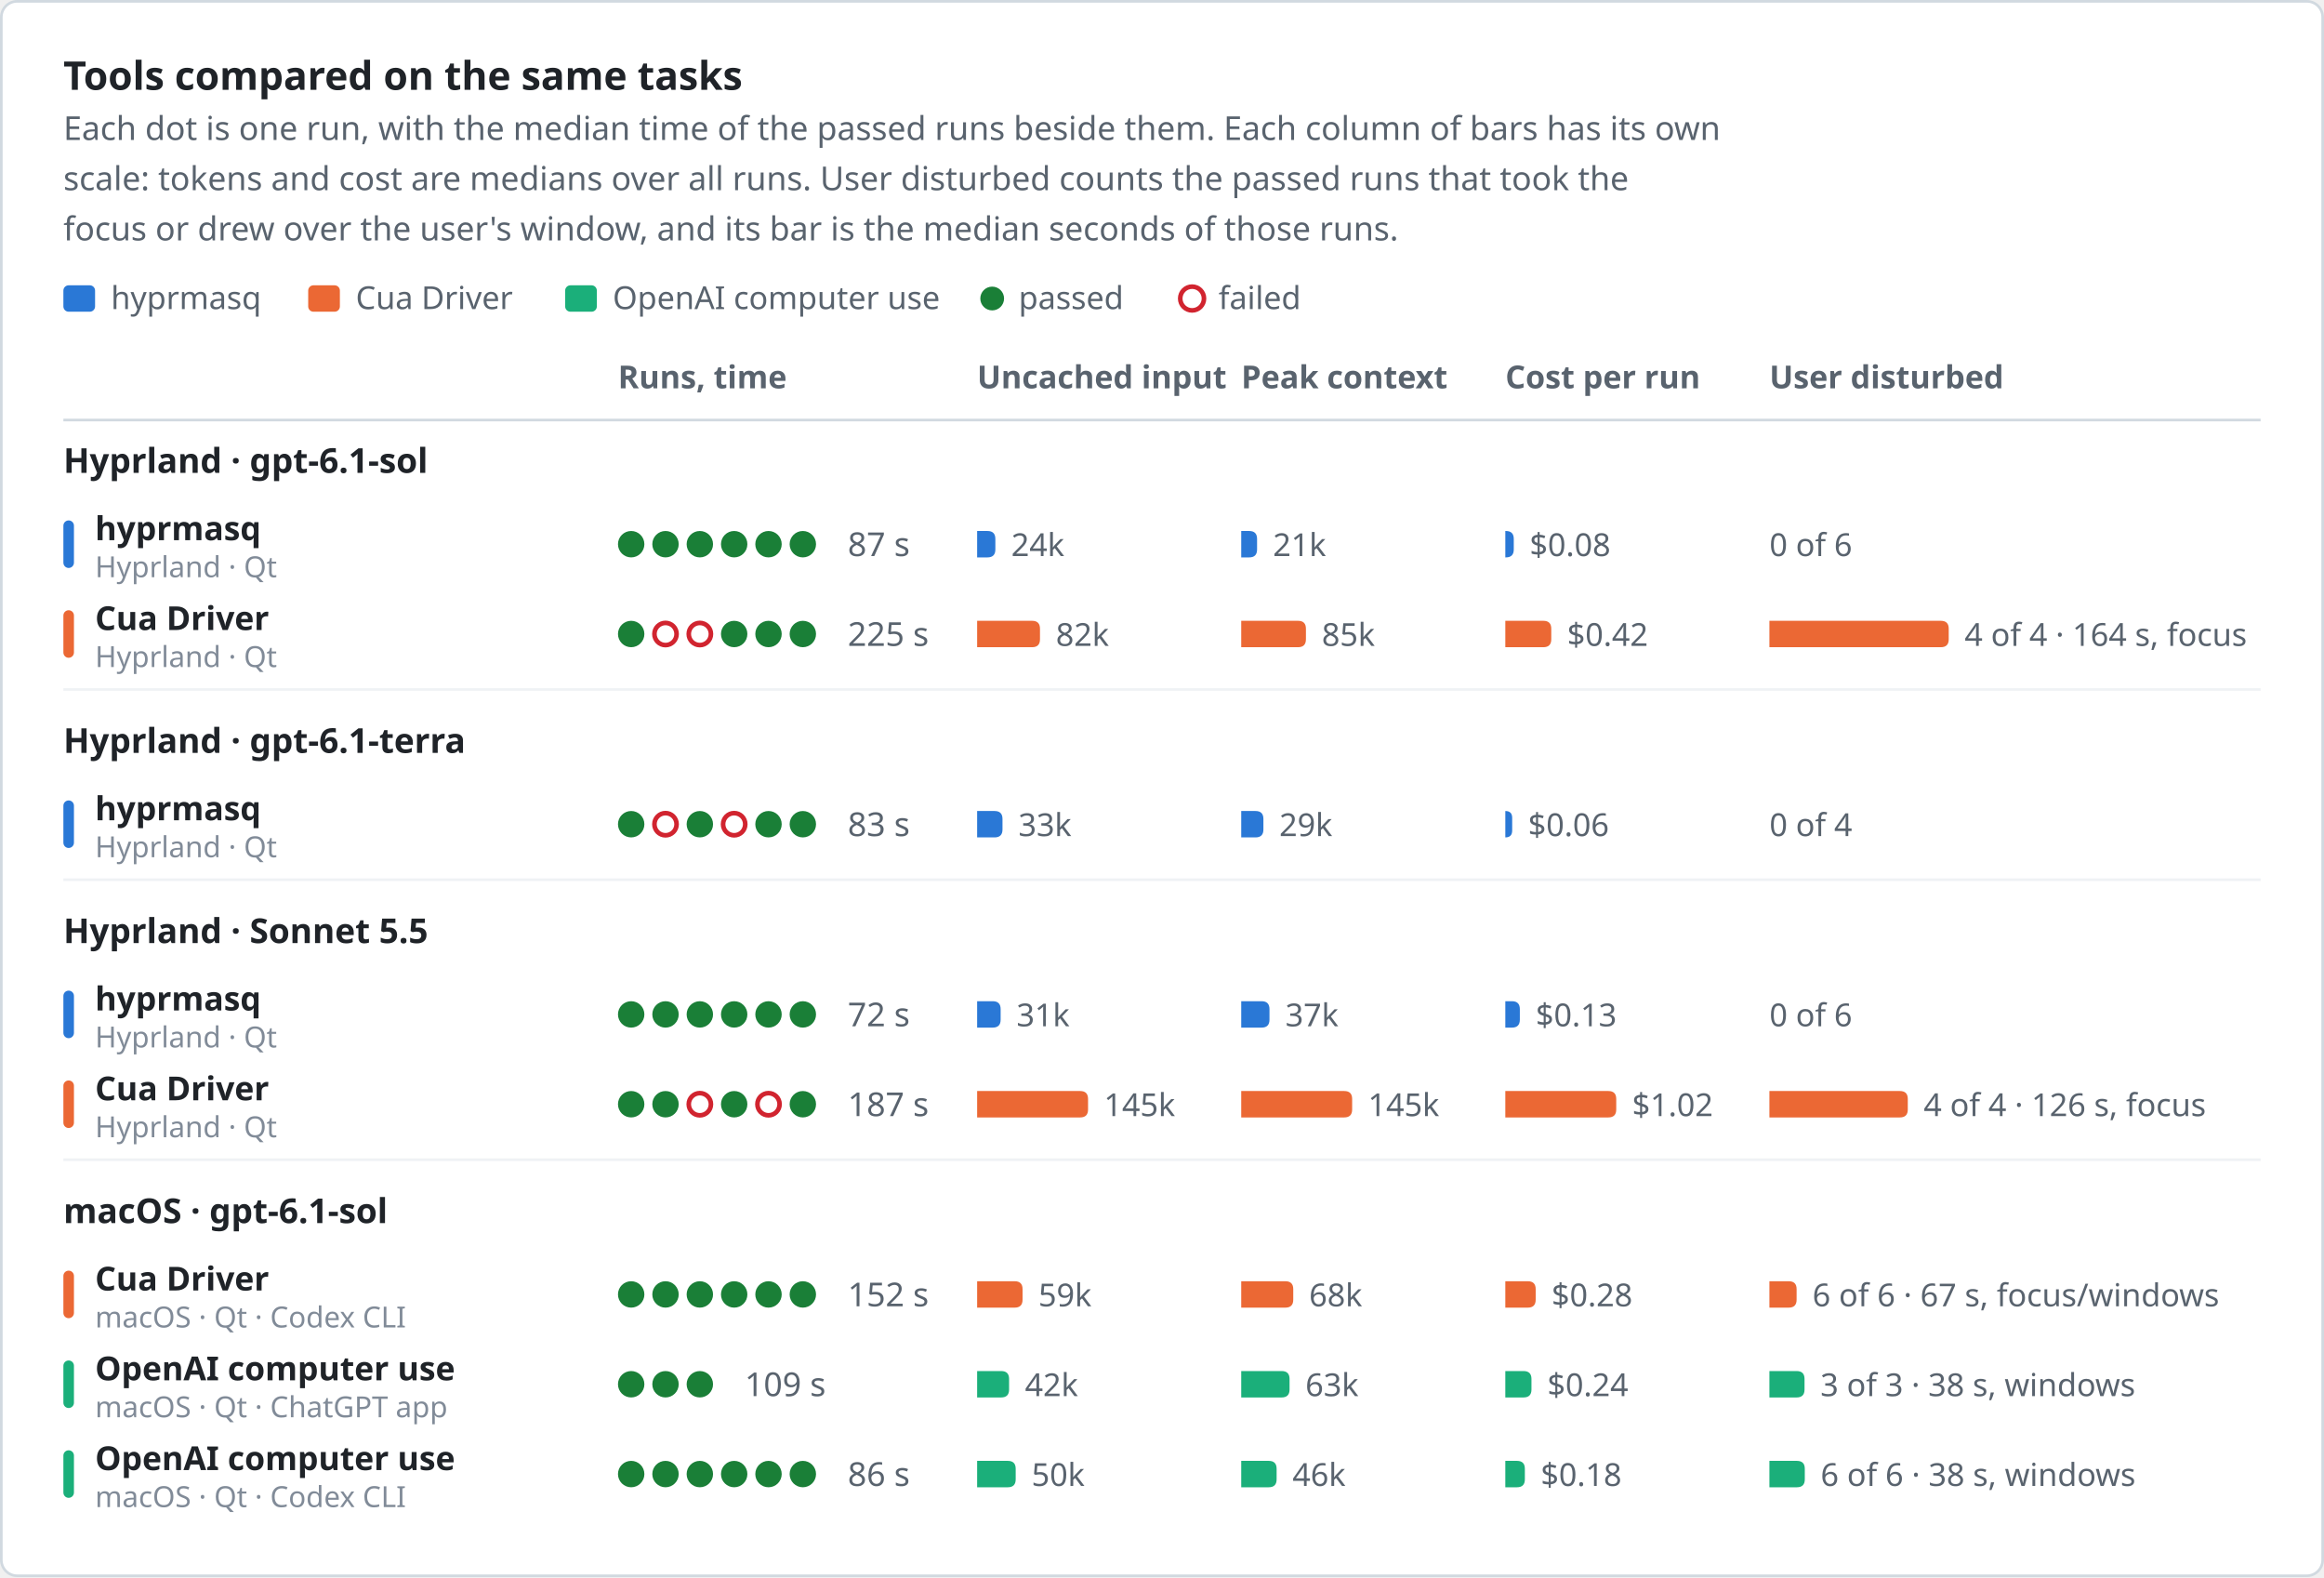
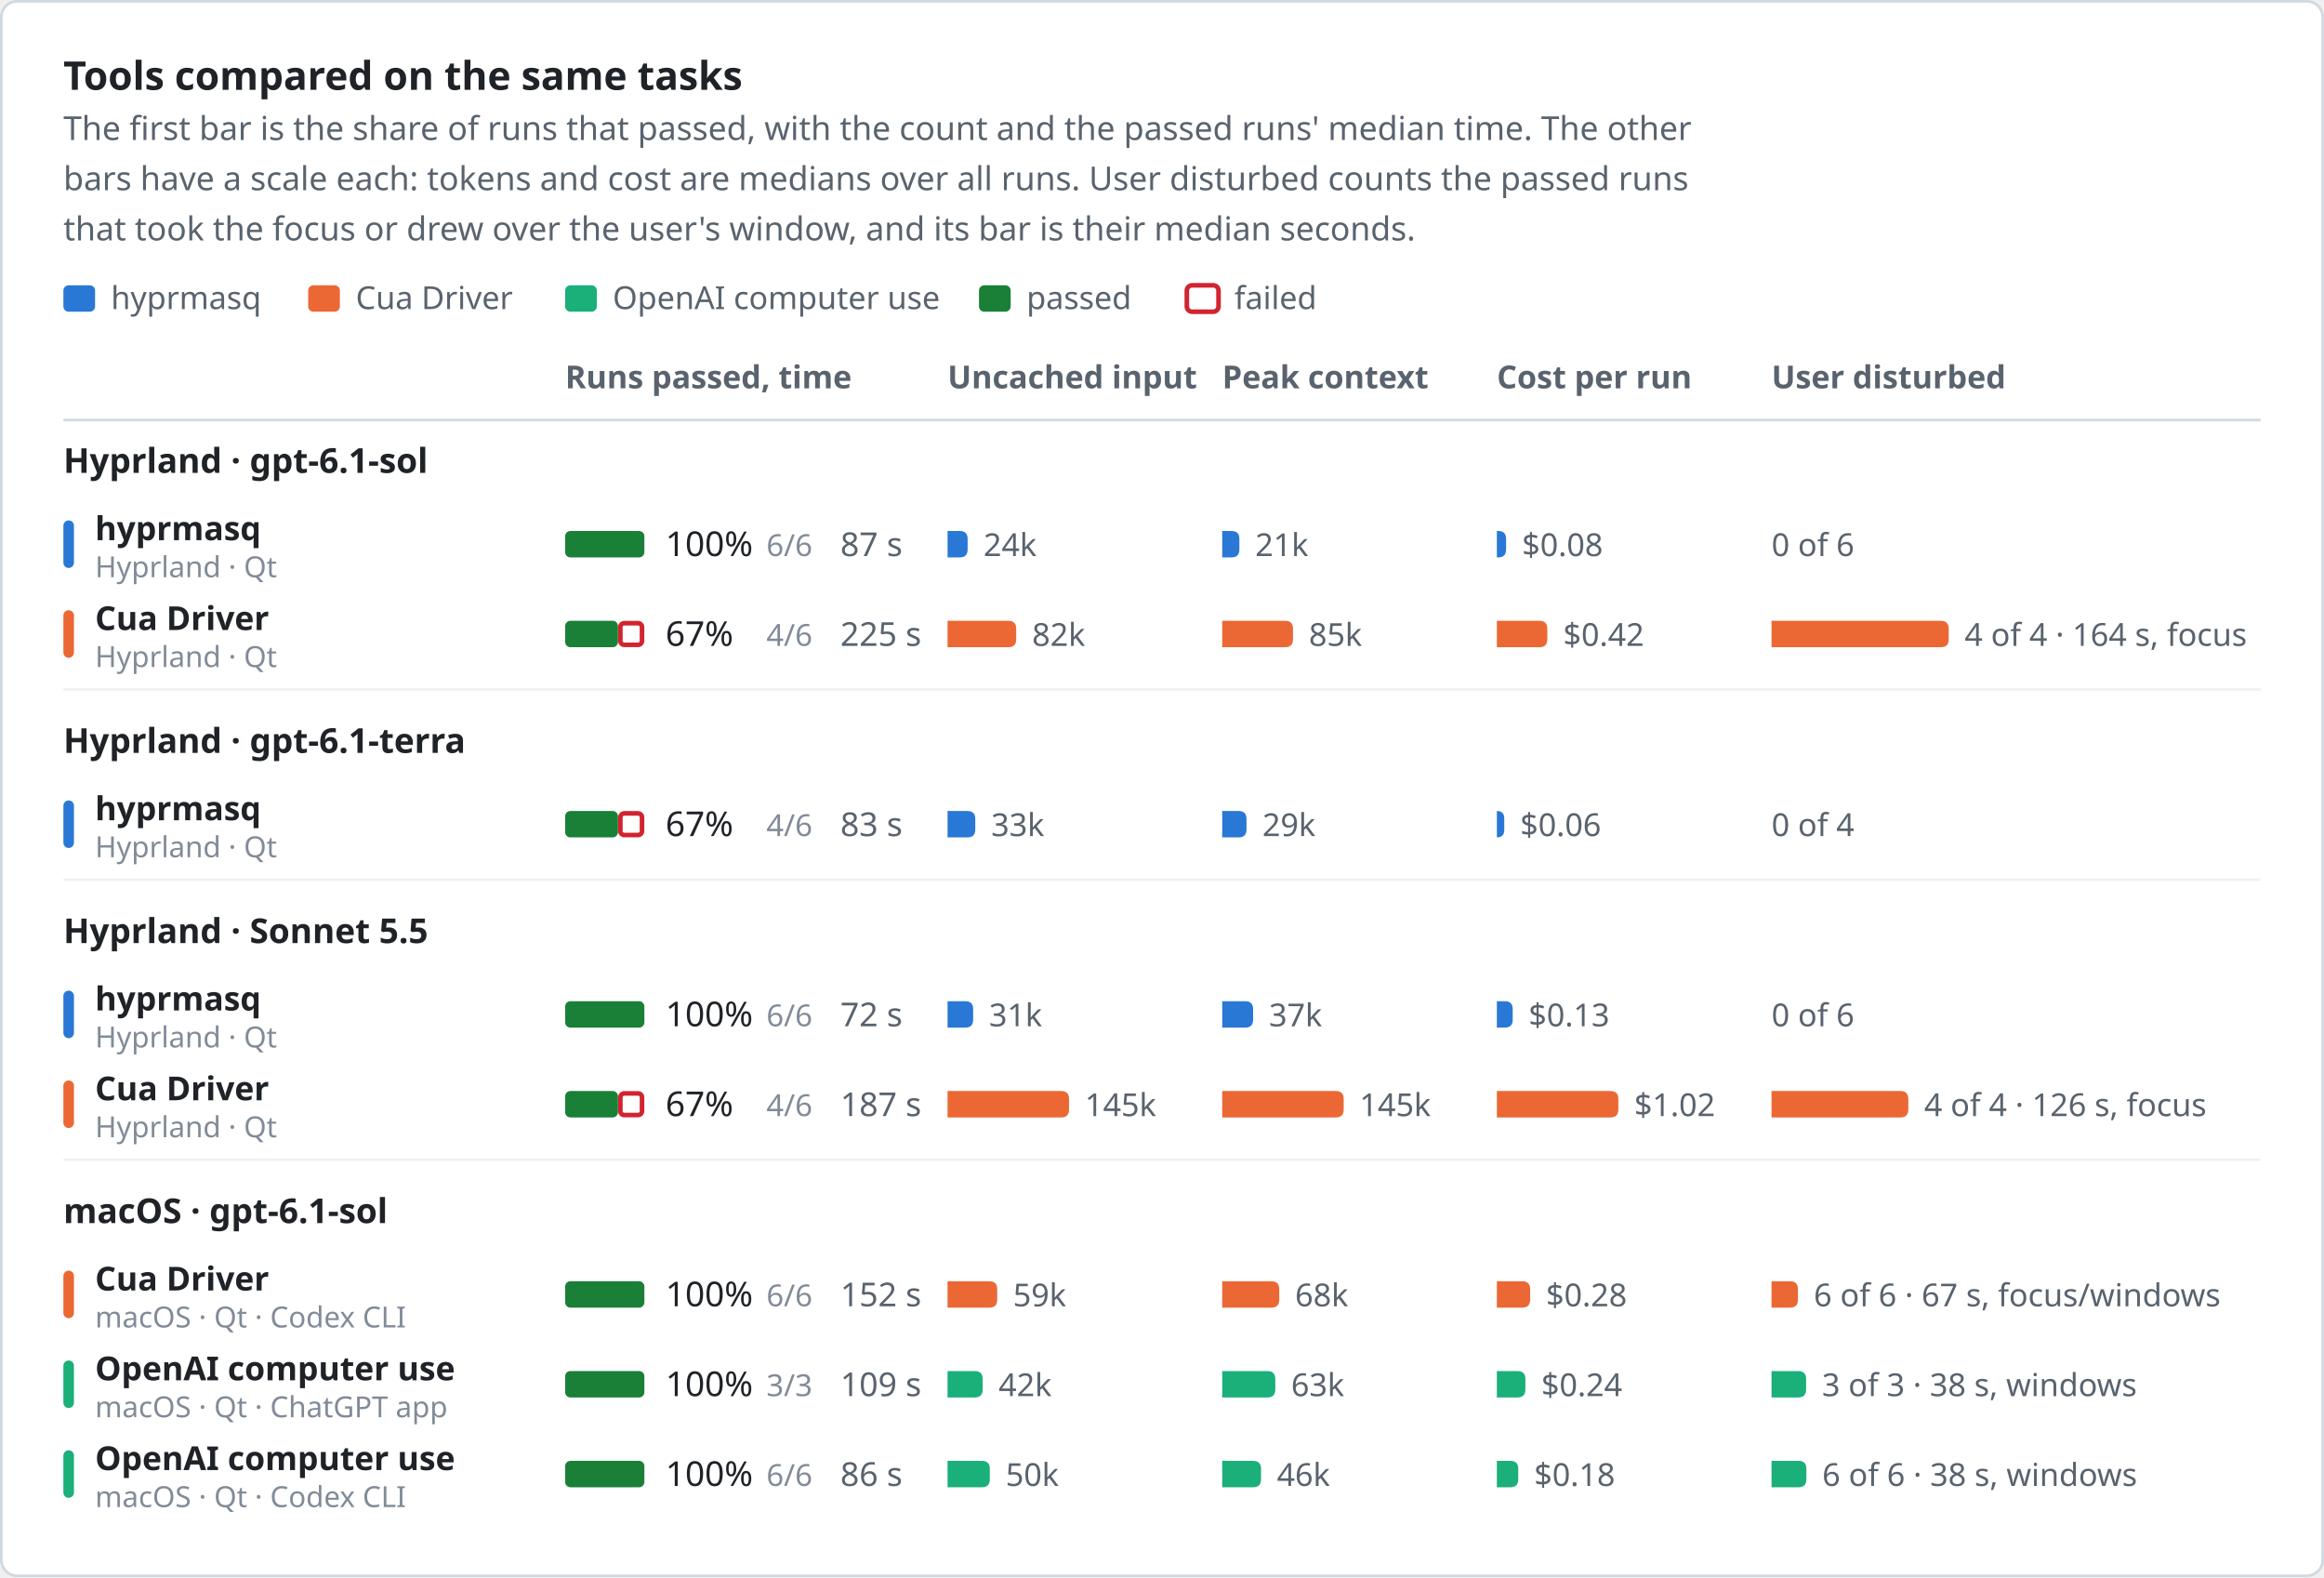
- <svg xmlns="http://www.w3.org/2000/svg" width="880" height="597" viewBox="0 0 880 597" role="img" aria-label="Tools compared on the same tasks: a row per tool for each task and agent, with its runs passed or failed, the median time, and the median uncached input, peak context, cost per run and seconds the user was disturbed.">
+ <svg xmlns="http://www.w3.org/2000/svg" width="880" height="597" viewBox="0 0 880 597" role="img" aria-label="Tools compared on the same tasks: a row per tool for each task and agent, with the share of its runs that passed, the median time, and the median uncached input, peak context, cost per run and seconds the user was disturbed.">
  <style>text{font-family:-apple-system, BlinkMacSystemFont, "Segoe UI", "Noto Sans", Helvetica, Arial, sans-serif;font-variant-numeric:tabular-nums}.t{fill:#1f2328}.t2{fill:#59636e}.m{fill:#818b98}.bg{fill:#ffffff;stroke:#d1d9e0}.grid{stroke:#eff2f5;stroke-width:1}.axis{stroke:#d1d9e0;stroke-width:1}.tools{fill:#2a78d6}.out{fill:#c8d1da}.dot{fill:#424a53;stroke:#ffffff;stroke-width:1.5}.miss{fill:#ffffff;stroke:#d1242f;stroke-width:1.75}.pass{fill:#1a7f37}.fail{fill:#ffffff;stroke:#d1242f;stroke-width:1.75}.cut{stroke:#ffffff;stroke-width:2}.s0{fill:#2a78d6}.s1{fill:#eb6834}.s2{fill:#1baf7a}.s3{fill:#eda100}.s4{fill:#e87ba4}.s5{fill:#008300}.s6{fill:#6250d6}.s7{fill:#e34948}</style>
  <rect x="0.5" y="0.5" width="879" height="596" rx="6" class="bg" />
  <text x="24" y="34" class="t" font-size="15" font-weight="600">Tools compared on the same tasks</text>
-   <text x="24" y="53" class="t2" font-size="12.5">Each dot is one run, with the median time of the passed runs beside them. Each column of bars has its own</text>
-   <text x="24" y="72" class="t2" font-size="12.5">scale: tokens and cost are medians over all runs. User disturbed counts the passed runs that took the</text>
-   <text x="24" y="91" class="t2" font-size="12.5">focus or drew over the user's window, and its bar is the median seconds of those runs.</text>
+   <text x="24" y="53" class="t2" font-size="12.5">The first bar is the share of runs that passed, with the count and the passed runs' median time. The other</text>
+   <text x="24" y="72" class="t2" font-size="12.5">bars have a scale each: tokens and cost are medians over all runs. User disturbed counts the passed runs</text>
+   <text x="24" y="91" class="t2" font-size="12.5">that took the focus or drew over the user's window, and its bar is their median seconds.</text>
  <rect x="24" y="108" width="12" height="10" class="s0" rx="2" />
  <text x="42" y="117" class="t2" font-size="12">hyprmasq</text>
  <rect x="116.7" y="108" width="12" height="10" class="s1" rx="2" />
  <text x="134.7" y="117" class="t2" font-size="12">Cua Driver</text>
  <rect x="214" y="108" width="12" height="10" class="s2" rx="2" />
  <text x="232" y="117" class="t2" font-size="12">OpenAI computer use</text>
-   <circle cx="375.7" cy="113" r="4.5" class="pass" />
-   <text x="385.7" y="117" class="t2" font-size="12">passed</text>
-   <circle cx="451.4" cy="113" r="4.5" class="fail" />
-   <text x="461.4" y="117" class="t2" font-size="12">failed</text>
-   <text x="234" y="147" class="t2" font-size="12" font-weight="600">Runs, time</text>
-   <text x="370" y="147" class="t2" font-size="12" font-weight="600">Uncached input</text>
-   <text x="470" y="147" class="t2" font-size="12" font-weight="600">Peak context</text>
-   <text x="570" y="147" class="t2" font-size="12" font-weight="600">Cost per run</text>
-   <text x="670" y="147" class="t2" font-size="12" font-weight="600">User disturbed</text>
+   <rect x="370.7" y="108" width="12" height="10" class="pass" rx="2" />
+   <text x="388.7" y="117" class="t2" font-size="12">passed</text>
+   <rect x="449.4" y="108" width="12" height="10" class="fail" rx="2" />
+   <text x="467.4" y="117" class="t2" font-size="12">failed</text>
+   <text x="214" y="147" class="t2" font-size="12" font-weight="600">Runs passed, time</text>
+   <text x="358.8" y="147" class="t2" font-size="12" font-weight="600">Uncached input</text>
+   <text x="462.8" y="147" class="t2" font-size="12" font-weight="600">Peak context</text>
+   <text x="566.8" y="147" class="t2" font-size="12" font-weight="600">Cost per run</text>
+   <text x="670.8" y="147" class="t2" font-size="12" font-weight="600">User disturbed</text>
  <line x1="24" y1="159" x2="856" y2="159" class="axis" />
  <text x="24" y="179" class="t" font-size="13" font-weight="600">Hyprland · gpt-6.1-sol</text>
  <rect x="24" y="197" width="4" height="18" class="s0" rx="2" />
  <text x="36" y="204.5" class="t" font-size="12.5" font-weight="600">hyprmasq</text>
  <text x="36" y="218.5" class="m" font-size="11">Hyprland · Qt</text>
-   <circle cx="239" cy="206" r="5" class="pass" />
-   <circle cx="252" cy="206" r="5" class="pass" />
-   <circle cx="265" cy="206" r="5" class="pass" />
-   <circle cx="278" cy="206" r="5" class="pass" />
-   <circle cx="291" cy="206" r="5" class="pass" />
-   <circle cx="304" cy="206" r="5" class="pass" />
-   <text x="321" y="210.5" class="t2" font-size="12.5">87 s</text>
-   <path d="M370 201H373.9Q376.9 201 376.9 204V208Q376.9 211 373.9 211H370Z" class="s0" />
-   <text x="382.9" y="210.5" class="t2" font-size="12">24k</text>
-   <path d="M470 201H473Q476 201 476 204V208Q476 211 473 211H470Z" class="s0" />
-   <text x="482" y="210.5" class="t2" font-size="12">21k</text>
-   <path d="M570 201H570.2Q573.2 201 573.2 204V208Q573.2 211 570.2 211H570Z" class="s0" />
-   <text x="579.2" y="210.5" class="t2" font-size="12">$0.08</text>
-   <text x="670" y="210.5" class="t2" font-size="12">0 of 6</text>
+   <rect x="214" y="201" width="30" height="10" class="pass" rx="2" />
+   <text x="252" y="210.5" class="t" font-size="13">100%</text>
+   <text x="290.2" y="210.5" class="m" font-size="11.5">6/6</text>
+   <text x="318.2" y="210.5" class="t2" font-size="12.5">87 s</text>
+   <path d="M358.8 201H363.4Q366.4 201 366.4 204V208Q366.4 211 363.4 211H358.8Z" class="s0" />
+   <text x="372.4" y="210.5" class="t2" font-size="12">24k</text>
+   <path d="M462.8 201H466.3Q469.3 201 469.3 204V208Q469.3 211 466.3 211H462.8Z" class="s0" />
+   <text x="475.3" y="210.5" class="t2" font-size="12">21k</text>
+   <path d="M566.8 201H567.3Q570.3 201 570.3 204V208Q570.3 211 567.3 211H566.8Z" class="s0" />
+   <text x="576.3" y="210.5" class="t2" font-size="12">$0.08</text>
+   <text x="670.8" y="210.5" class="t2" font-size="12">0 of 6</text>
  <rect x="24" y="231" width="4" height="18" class="s1" rx="2" />
  <text x="36" y="238.5" class="t" font-size="12.5" font-weight="600">Cua Driver</text>
  <text x="36" y="252.5" class="m" font-size="11">Hyprland · Qt</text>
-   <circle cx="239" cy="240" r="5" class="pass" />
-   <circle cx="252" cy="240" r="4.2" class="fail" />
-   <circle cx="265" cy="240" r="4.2" class="fail" />
-   <circle cx="278" cy="240" r="5" class="pass" />
-   <circle cx="291" cy="240" r="5" class="pass" />
-   <circle cx="304" cy="240" r="5" class="pass" />
-   <text x="321" y="244.5" class="t2" font-size="12.5">225 s</text>
-   <path d="M370 235H390.8Q393.8 235 393.8 238V242Q393.8 245 390.8 245H370Z" class="s1" />
-   <text x="399.8" y="244.5" class="t2" font-size="12">82k</text>
-   <path d="M470 235H491.5Q494.5 235 494.5 238V242Q494.5 245 491.5 245H470Z" class="s1" />
-   <text x="500.5" y="244.5" class="t2" font-size="12">85k</text>
-   <path d="M570 235H584.4Q587.4 235 587.4 238V242Q587.4 245 584.4 245H570Z" class="s1" />
-   <text x="593.4" y="244.5" class="t2" font-size="12">$0.42</text>
-   <path d="M670 235H734.9Q737.9 235 737.9 238V242Q737.9 245 734.9 245H670Z" class="s1" />
+   <rect x="234.9" y="235.9" width="8.2" height="8.2" class="fail" rx="1.5" />
+   <rect x="214" y="235" width="20" height="10" class="pass" rx="2" />
+   <text x="252" y="244.5" class="t" font-size="13">67%</text>
+   <text x="290.2" y="244.5" class="m" font-size="11.5">4/6</text>
+   <text x="318.2" y="244.5" class="t2" font-size="12.5">225 s</text>
+   <path d="M358.8 235H381.8Q384.8 235 384.8 238V242Q384.8 245 381.8 245H358.8Z" class="s1" />
+   <text x="390.8" y="244.5" class="t2" font-size="12">82k</text>
+   <path d="M462.8 235H486.6Q489.6 235 489.6 238V242Q489.6 245 486.6 245H462.8Z" class="s1" />
+   <text x="495.6" y="244.5" class="t2" font-size="12">85k</text>
+   <path d="M566.8 235H582.9Q585.9 235 585.9 238V242Q585.9 245 582.9 245H566.8Z" class="s1" />
+   <text x="591.9" y="244.5" class="t2" font-size="12">$0.42</text>
+   <path d="M670.8 235H734.9Q737.9 235 737.9 238V242Q737.9 245 734.9 245H670.8Z" class="s1" />
  <text x="743.9" y="244.5" class="t2" font-size="12">4 of 4 · 164 s, focus</text>
  <line x1="24" y1="261" x2="856" y2="261" class="grid" />
  <text x="24" y="285" class="t" font-size="13" font-weight="600">Hyprland · gpt-6.1-terra</text>
  <rect x="24" y="303" width="4" height="18" class="s0" rx="2" />
  <text x="36" y="310.5" class="t" font-size="12.5" font-weight="600">hyprmasq</text>
  <text x="36" y="324.5" class="m" font-size="11">Hyprland · Qt</text>
-   <circle cx="239" cy="312" r="5" class="pass" />
-   <circle cx="252" cy="312" r="4.2" class="fail" />
-   <circle cx="265" cy="312" r="5" class="pass" />
-   <circle cx="278" cy="312" r="4.2" class="fail" />
-   <circle cx="291" cy="312" r="5" class="pass" />
-   <circle cx="304" cy="312" r="5" class="pass" />
-   <text x="321" y="316.5" class="t2" font-size="12.5">83 s</text>
-   <path d="M370 307H376.6Q379.6 307 379.6 310V314Q379.6 317 376.6 317H370Z" class="s0" />
-   <text x="385.6" y="316.5" class="t2" font-size="12">33k</text>
-   <path d="M470 307H475.4Q478.4 307 478.4 310V314Q478.4 317 475.4 317H470Z" class="s0" />
-   <text x="484.4" y="316.5" class="t2" font-size="12">29k</text>
-   <path d="M570 307H570Q572.6 307 572.6 309.6V314.4Q572.6 317 570 317H570Z" class="s0" />
-   <text x="578.6" y="316.5" class="t2" font-size="12">$0.06</text>
-   <text x="670" y="316.5" class="t2" font-size="12">0 of 4</text>
+   <rect x="234.9" y="307.9" width="8.2" height="8.2" class="fail" rx="1.5" />
+   <rect x="214" y="307" width="20" height="10" class="pass" rx="2" />
+   <text x="252" y="316.5" class="t" font-size="13">67%</text>
+   <text x="290.2" y="316.5" class="m" font-size="11.5">4/6</text>
+   <text x="318.2" y="316.5" class="t2" font-size="12.5">83 s</text>
+   <path d="M358.8 307H366.3Q369.3 307 369.3 310V314Q369.3 317 366.3 317H358.8Z" class="s0" />
+   <text x="375.3" y="316.5" class="t2" font-size="12">33k</text>
+   <path d="M462.8 307H469Q472 307 472 310V314Q472 317 469 317H462.8Z" class="s0" />
+   <text x="478" y="316.5" class="t2" font-size="12">29k</text>
+   <path d="M566.8 307H566.8Q569.6 307 569.6 309.8V314.2Q569.6 317 566.8 317H566.8Z" class="s0" />
+   <text x="575.6" y="316.5" class="t2" font-size="12">$0.06</text>
+   <text x="670.8" y="316.5" class="t2" font-size="12">0 of 4</text>
  <line x1="24" y1="333" x2="856" y2="333" class="grid" />
  <text x="24" y="357" class="t" font-size="13" font-weight="600">Hyprland · Sonnet 5.5</text>
  <rect x="24" y="375" width="4" height="18" class="s0" rx="2" />
  <text x="36" y="382.5" class="t" font-size="12.5" font-weight="600">hyprmasq</text>
  <text x="36" y="396.5" class="m" font-size="11">Hyprland · Qt</text>
-   <circle cx="239" cy="384" r="5" class="pass" />
-   <circle cx="252" cy="384" r="5" class="pass" />
-   <circle cx="265" cy="384" r="5" class="pass" />
-   <circle cx="278" cy="384" r="5" class="pass" />
-   <circle cx="291" cy="384" r="5" class="pass" />
-   <circle cx="304" cy="384" r="5" class="pass" />
-   <text x="321" y="388.5" class="t2" font-size="12.5">72 s</text>
-   <path d="M370 379H375.9Q378.9 379 378.9 382V386Q378.9 389 375.9 389H370Z" class="s0" />
-   <text x="384.9" y="388.5" class="t2" font-size="12">31k</text>
-   <path d="M470 379H477.7Q480.7 379 480.7 382V386Q480.7 389 477.7 389H470Z" class="s0" />
-   <text x="486.7" y="388.5" class="t2" font-size="12">37k</text>
-   <path d="M570 379H572.5Q575.5 379 575.5 382V386Q575.5 389 572.5 389H570Z" class="s0" />
-   <text x="581.5" y="388.5" class="t2" font-size="12">$0.13</text>
-   <text x="670" y="388.5" class="t2" font-size="12">0 of 6</text>
+   <rect x="214" y="379" width="30" height="10" class="pass" rx="2" />
+   <text x="252" y="388.5" class="t" font-size="13">100%</text>
+   <text x="290.2" y="388.5" class="m" font-size="11.5">6/6</text>
+   <text x="318.2" y="388.5" class="t2" font-size="12.5">72 s</text>
+   <path d="M358.8 379H365.5Q368.5 379 368.5 382V386Q368.5 389 365.5 389H358.8Z" class="s0" />
+   <text x="374.5" y="388.5" class="t2" font-size="12">31k</text>
+   <path d="M462.8 379H471.5Q474.5 379 474.5 382V386Q474.5 389 471.5 389H462.8Z" class="s0" />
+   <text x="480.5" y="388.5" class="t2" font-size="12">37k</text>
+   <path d="M566.8 379H569.8Q572.8 379 572.8 382V386Q572.8 389 569.8 389H566.8Z" class="s0" />
+   <text x="578.8" y="388.5" class="t2" font-size="12">$0.13</text>
+   <text x="670.8" y="388.5" class="t2" font-size="12">0 of 6</text>
  <rect x="24" y="409" width="4" height="18" class="s1" rx="2" />
  <text x="36" y="416.5" class="t" font-size="12.5" font-weight="600">Cua Driver</text>
  <text x="36" y="430.5" class="m" font-size="11">Hyprland · Qt</text>
-   <circle cx="239" cy="418" r="5" class="pass" />
-   <circle cx="252" cy="418" r="5" class="pass" />
-   <circle cx="265" cy="418" r="4.2" class="fail" />
-   <circle cx="278" cy="418" r="5" class="pass" />
-   <circle cx="291" cy="418" r="4.2" class="fail" />
-   <circle cx="304" cy="418" r="5" class="pass" />
-   <text x="321" y="422.5" class="t2" font-size="12.5">187 s</text>
-   <path d="M370 413H409Q412 413 412 416V420Q412 423 409 423H370Z" class="s1" />
-   <text x="418" y="422.5" class="t2" font-size="12">145k</text>
-   <path d="M470 413H509Q512 413 512 416V420Q512 423 509 423H470Z" class="s1" />
-   <text x="518" y="422.5" class="t2" font-size="12">145k</text>
-   <path d="M570 413H609Q612 413 612 416V420Q612 423 609 423H570Z" class="s1" />
-   <text x="618" y="422.5" class="t2" font-size="12">$1.02</text>
-   <path d="M670 413H719.4Q722.4 413 722.4 416V420Q722.4 423 719.4 423H670Z" class="s1" />
-   <text x="728.4" y="422.5" class="t2" font-size="12">4 of 4 · 126 s, focus</text>
+   <rect x="234.9" y="413.9" width="8.2" height="8.2" class="fail" rx="1.5" />
+   <rect x="214" y="413" width="20" height="10" class="pass" rx="2" />
+   <text x="252" y="422.5" class="t" font-size="13">67%</text>
+   <text x="290.2" y="422.5" class="m" font-size="11.5">4/6</text>
+   <text x="318.2" y="422.5" class="t2" font-size="12.5">187 s</text>
+   <path d="M358.8 413H401.8Q404.8 413 404.8 416V420Q404.8 423 401.8 423H358.8Z" class="s1" />
+   <text x="410.8" y="422.5" class="t2" font-size="12">145k</text>
+   <path d="M462.8 413H505.8Q508.8 413 508.8 416V420Q508.8 423 505.8 423H462.8Z" class="s1" />
+   <text x="514.8" y="422.5" class="t2" font-size="12">145k</text>
+   <path d="M566.8 413H609.8Q612.8 413 612.8 416V420Q612.8 423 609.8 423H566.8Z" class="s1" />
+   <text x="618.8" y="422.5" class="t2" font-size="12">$1.02</text>
+   <path d="M670.8 413H719.6Q722.6 413 722.6 416V420Q722.6 423 719.6 423H670.8Z" class="s1" />
+   <text x="728.6" y="422.5" class="t2" font-size="12">4 of 4 · 126 s, focus</text>
  <line x1="24" y1="439" x2="856" y2="439" class="grid" />
  <text x="24" y="463" class="t" font-size="13" font-weight="600">macOS · gpt-6.1-sol</text>
  <rect x="24" y="481" width="4" height="18" class="s1" rx="2" />
  <text x="36" y="488.5" class="t" font-size="12.5" font-weight="600">Cua Driver</text>
  <text x="36" y="502.5" class="m" font-size="11">macOS · Qt · Codex CLI</text>
-   <circle cx="239" cy="490" r="5" class="pass" />
-   <circle cx="252" cy="490" r="5" class="pass" />
-   <circle cx="265" cy="490" r="5" class="pass" />
-   <circle cx="278" cy="490" r="5" class="pass" />
-   <circle cx="291" cy="490" r="5" class="pass" />
-   <circle cx="304" cy="490" r="5" class="pass" />
-   <text x="321" y="494.5" class="t2" font-size="12.5">152 s</text>
-   <path d="M370 485H384.2Q387.2 485 387.2 488V492Q387.2 495 384.2 495H370Z" class="s1" />
-   <text x="393.2" y="494.5" class="t2" font-size="12">59k</text>
-   <path d="M470 485H486.7Q489.7 485 489.7 488V492Q489.7 495 486.7 495H470Z" class="s1" />
-   <text x="495.7" y="494.5" class="t2" font-size="12">68k</text>
-   <path d="M570 485H578.5Q581.5 485 581.5 488V492Q581.5 495 578.5 495H570Z" class="s1" />
-   <text x="587.5" y="494.5" class="t2" font-size="12">$0.28</text>
-   <path d="M670 485H677.3Q680.3 485 680.3 488V492Q680.3 495 677.3 495H670Z" class="s1" />
-   <text x="686.3" y="494.5" class="t2" font-size="12">6 of 6 · 67 s, focus/windows</text>
+   <rect x="214" y="485" width="30" height="10" class="pass" rx="2" />
+   <text x="252" y="494.5" class="t" font-size="13">100%</text>
+   <text x="290.2" y="494.5" class="m" font-size="11.5">6/6</text>
+   <text x="318.2" y="494.5" class="t2" font-size="12.5">152 s</text>
+   <path d="M358.8 485H374.6Q377.6 485 377.6 488V492Q377.6 495 374.6 495H358.8Z" class="s1" />
+   <text x="383.6" y="494.5" class="t2" font-size="12">59k</text>
+   <path d="M462.8 485H481.4Q484.4 485 484.4 488V492Q484.4 495 481.4 495H462.8Z" class="s1" />
+   <text x="490.4" y="494.5" class="t2" font-size="12">68k</text>
+   <path d="M566.8 485H576.4Q579.4 485 579.4 488V492Q579.4 495 576.4 495H566.8Z" class="s1" />
+   <text x="585.4" y="494.5" class="t2" font-size="12">$0.28</text>
+   <path d="M670.8 485H677.8Q680.8 485 680.8 488V492Q680.8 495 677.8 495H670.8Z" class="s1" />
+   <text x="686.8" y="494.5" class="t2" font-size="12">6 of 6 · 67 s, focus/windows</text>
  <rect x="24" y="515" width="4" height="18" class="s2" rx="2" />
  <text x="36" y="522.5" class="t" font-size="12.5" font-weight="600">OpenAI computer use</text>
  <text x="36" y="536.5" class="m" font-size="11">macOS · Qt · ChatGPT app</text>
-   <circle cx="239" cy="524" r="5" class="pass" />
-   <circle cx="252" cy="524" r="5" class="pass" />
-   <circle cx="265" cy="524" r="5" class="pass" />
-   <text x="282" y="528.5" class="t2" font-size="12.5">109 s</text>
-   <path d="M370 519H379.1Q382.1 519 382.1 522V526Q382.1 529 379.1 529H370Z" class="s2" />
-   <text x="388.1" y="528.5" class="t2" font-size="12">42k</text>
-   <path d="M470 519H485.3Q488.3 519 488.3 522V526Q488.3 529 485.3 529H470Z" class="s2" />
-   <text x="494.3" y="528.5" class="t2" font-size="12">63k</text>
-   <path d="M570 519H576.9Q579.9 519 579.9 522V526Q579.9 529 576.9 529H570Z" class="s2" />
-   <text x="585.9" y="528.5" class="t2" font-size="12">$0.24</text>
-   <path d="M670 519H680.3Q683.3 519 683.3 522V526Q683.3 529 680.3 529H670Z" class="s2" />
-   <text x="689.3" y="528.5" class="t2" font-size="12">3 of 3 · 38 s, windows</text>
+   <rect x="214" y="519" width="30" height="10" class="pass" rx="2" />
+   <text x="252" y="528.5" class="t" font-size="13">100%</text>
+   <text x="290.2" y="528.5" class="m" font-size="11.5">3/3</text>
+   <text x="318.2" y="528.5" class="t2" font-size="12.5">109 s</text>
+   <path d="M358.8 519H369.1Q372.1 519 372.1 522V526Q372.1 529 369.1 529H358.8Z" class="s2" />
+   <text x="378.1" y="528.5" class="t2" font-size="12">42k</text>
+   <path d="M462.8 519H479.9Q482.9 519 482.9 522V526Q482.9 529 479.9 529H462.8Z" class="s2" />
+   <text x="488.9" y="528.5" class="t2" font-size="12">63k</text>
+   <path d="M566.8 519H574.6Q577.6 519 577.6 522V526Q577.6 529 574.6 529H566.8Z" class="s2" />
+   <text x="583.6" y="528.5" class="t2" font-size="12">$0.24</text>
+   <path d="M670.8 519H680.9Q683.9 519 683.9 522V526Q683.9 529 680.9 529H670.8Z" class="s2" />
+   <text x="689.9" y="528.5" class="t2" font-size="12">3 of 3 · 38 s, windows</text>
  <rect x="24" y="549" width="4" height="18" class="s2" rx="2" />
  <text x="36" y="556.5" class="t" font-size="12.5" font-weight="600">OpenAI computer use</text>
  <text x="36" y="570.5" class="m" font-size="11">macOS · Qt · Codex CLI</text>
-   <circle cx="239" cy="558" r="5" class="pass" />
-   <circle cx="252" cy="558" r="5" class="pass" />
-   <circle cx="265" cy="558" r="5" class="pass" />
-   <circle cx="278" cy="558" r="5" class="pass" />
-   <circle cx="291" cy="558" r="5" class="pass" />
-   <circle cx="304" cy="558" r="5" class="pass" />
-   <text x="321" y="562.5" class="t2" font-size="12.5">86 s</text>
-   <path d="M370 553H381.6Q384.6 553 384.6 556V560Q384.6 563 381.6 563H370Z" class="s2" />
-   <text x="390.6" y="562.5" class="t2" font-size="12">50k</text>
-   <path d="M470 553H480.4Q483.4 553 483.4 556V560Q483.4 563 480.4 563H470Z" class="s2" />
-   <text x="489.4" y="562.5" class="t2" font-size="12">46k</text>
-   <path d="M570 553H574.4Q577.4 553 577.4 556V560Q577.4 563 574.4 563H570Z" class="s2" />
-   <text x="583.4" y="562.5" class="t2" font-size="12">$0.18</text>
-   <path d="M670 553H680.4Q683.4 553 683.4 556V560Q683.4 563 680.4 563H670Z" class="s2" />
-   <text x="689.4" y="562.5" class="t2" font-size="12">6 of 6 · 38 s, windows</text>
+   <rect x="214" y="553" width="30" height="10" class="pass" rx="2" />
+   <text x="252" y="562.5" class="t" font-size="13">100%</text>
+   <text x="290.2" y="562.5" class="m" font-size="11.5">6/6</text>
+   <text x="318.2" y="562.5" class="t2" font-size="12.5">86 s</text>
+   <path d="M358.8 553H371.8Q374.8 553 374.8 556V560Q374.8 563 371.8 563H358.8Z" class="s2" />
+   <text x="380.8" y="562.5" class="t2" font-size="12">50k</text>
+   <path d="M462.8 553H474.5Q477.5 553 477.5 556V560Q477.5 563 474.5 563H462.8Z" class="s2" />
+   <text x="483.5" y="562.5" class="t2" font-size="12">46k</text>
+   <path d="M566.8 553H571.9Q574.9 553 574.9 556V560Q574.9 563 571.9 563H566.8Z" class="s2" />
+   <text x="580.9" y="562.5" class="t2" font-size="12">$0.18</text>
+   <path d="M670.8 553H681Q684 553 684 556V560Q684 563 681 563H670.8Z" class="s2" />
+   <text x="690" y="562.5" class="t2" font-size="12">6 of 6 · 38 s, windows</text>
</svg>
